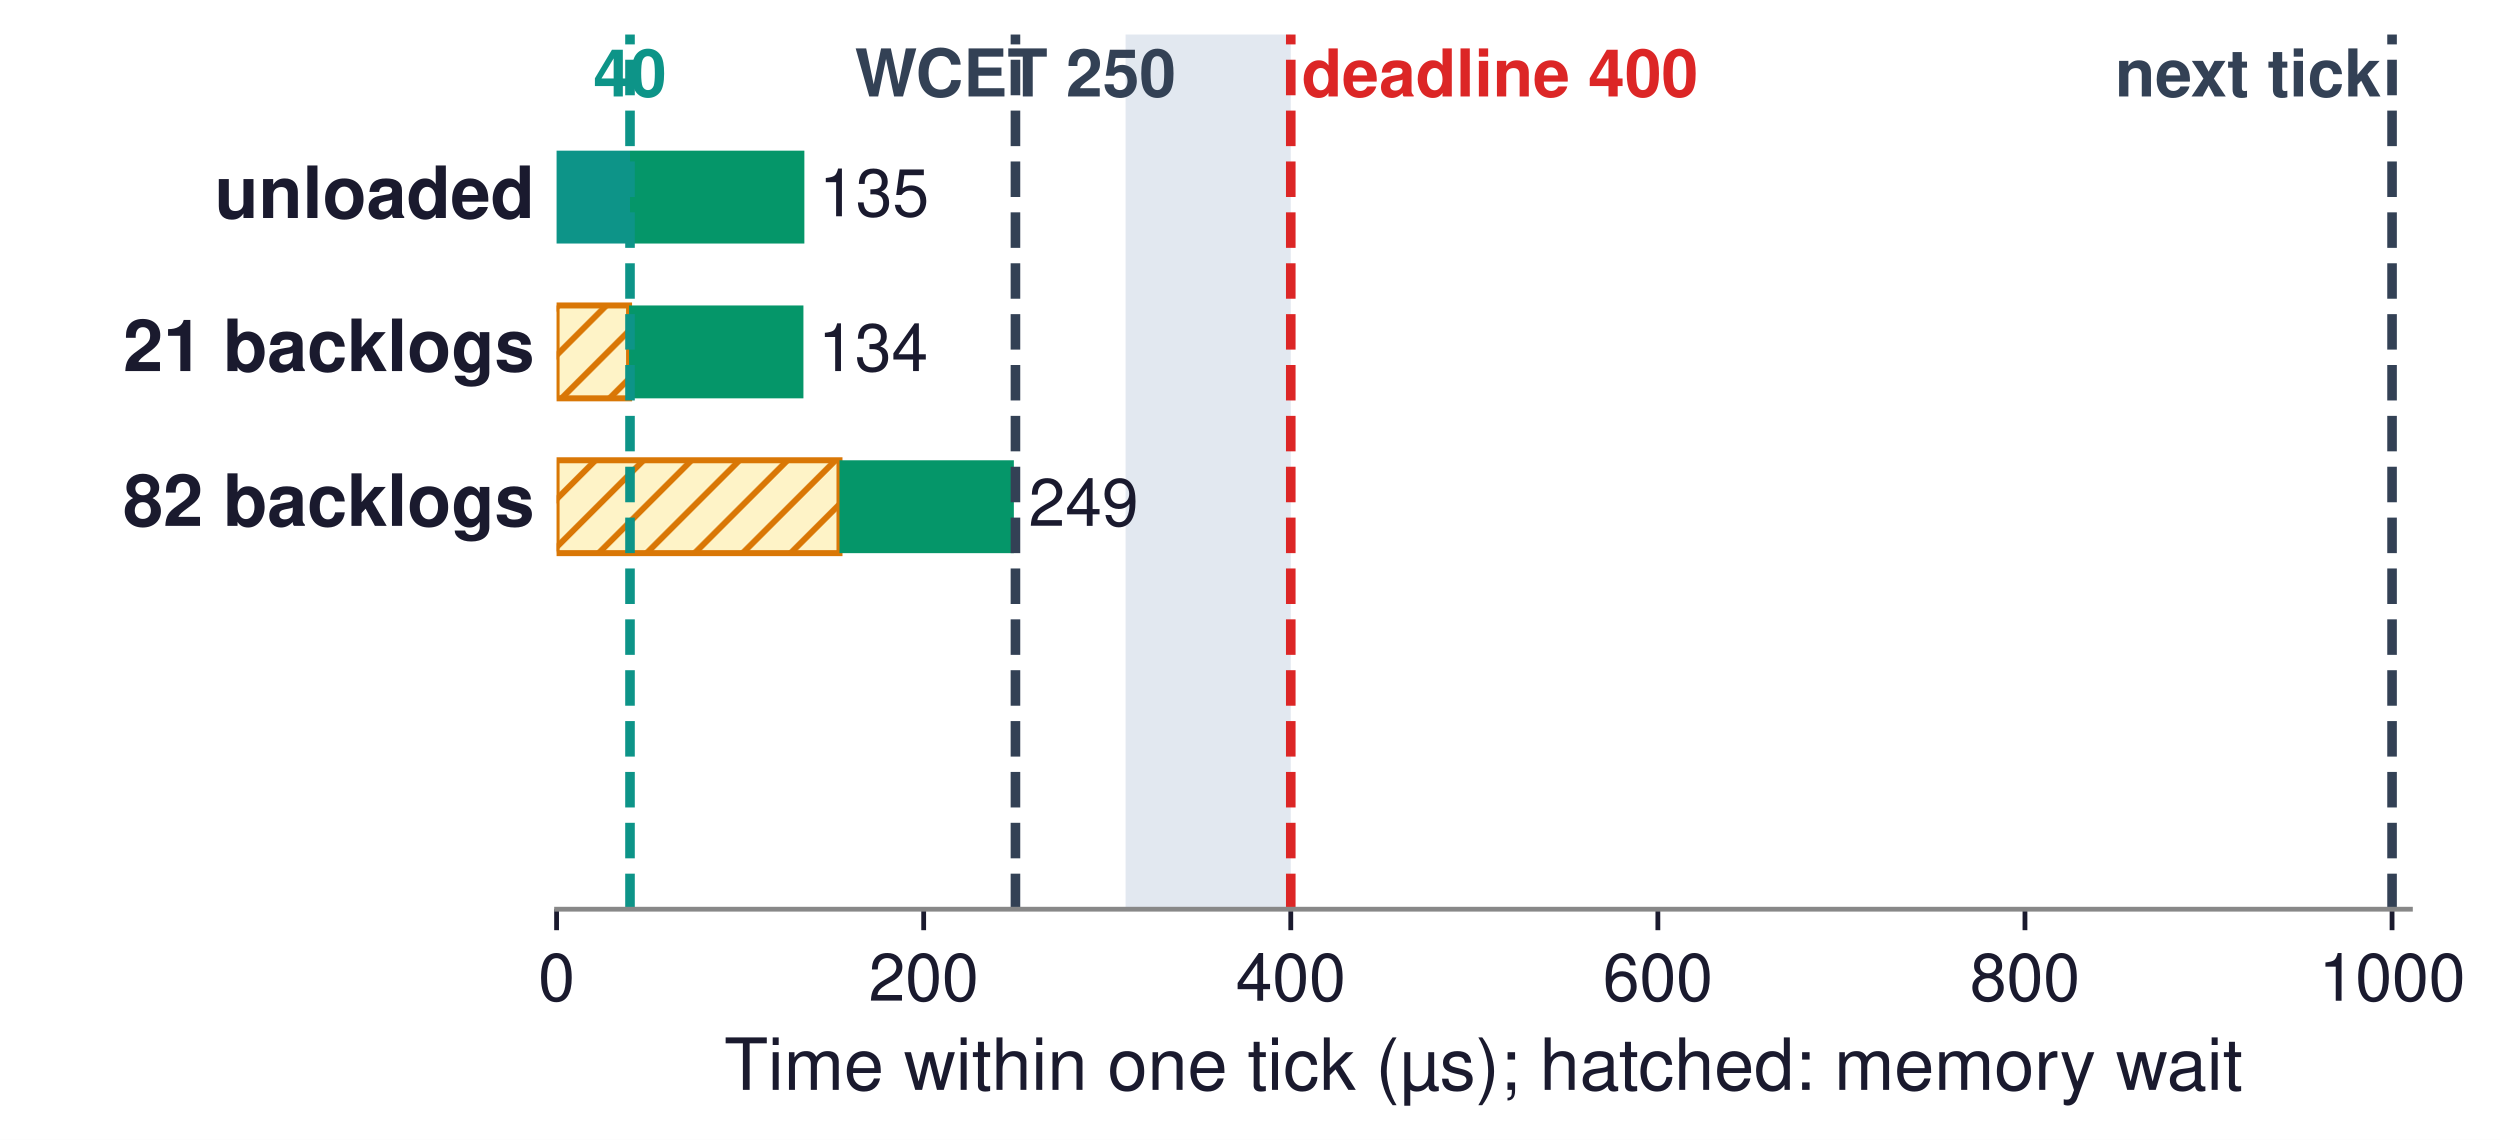
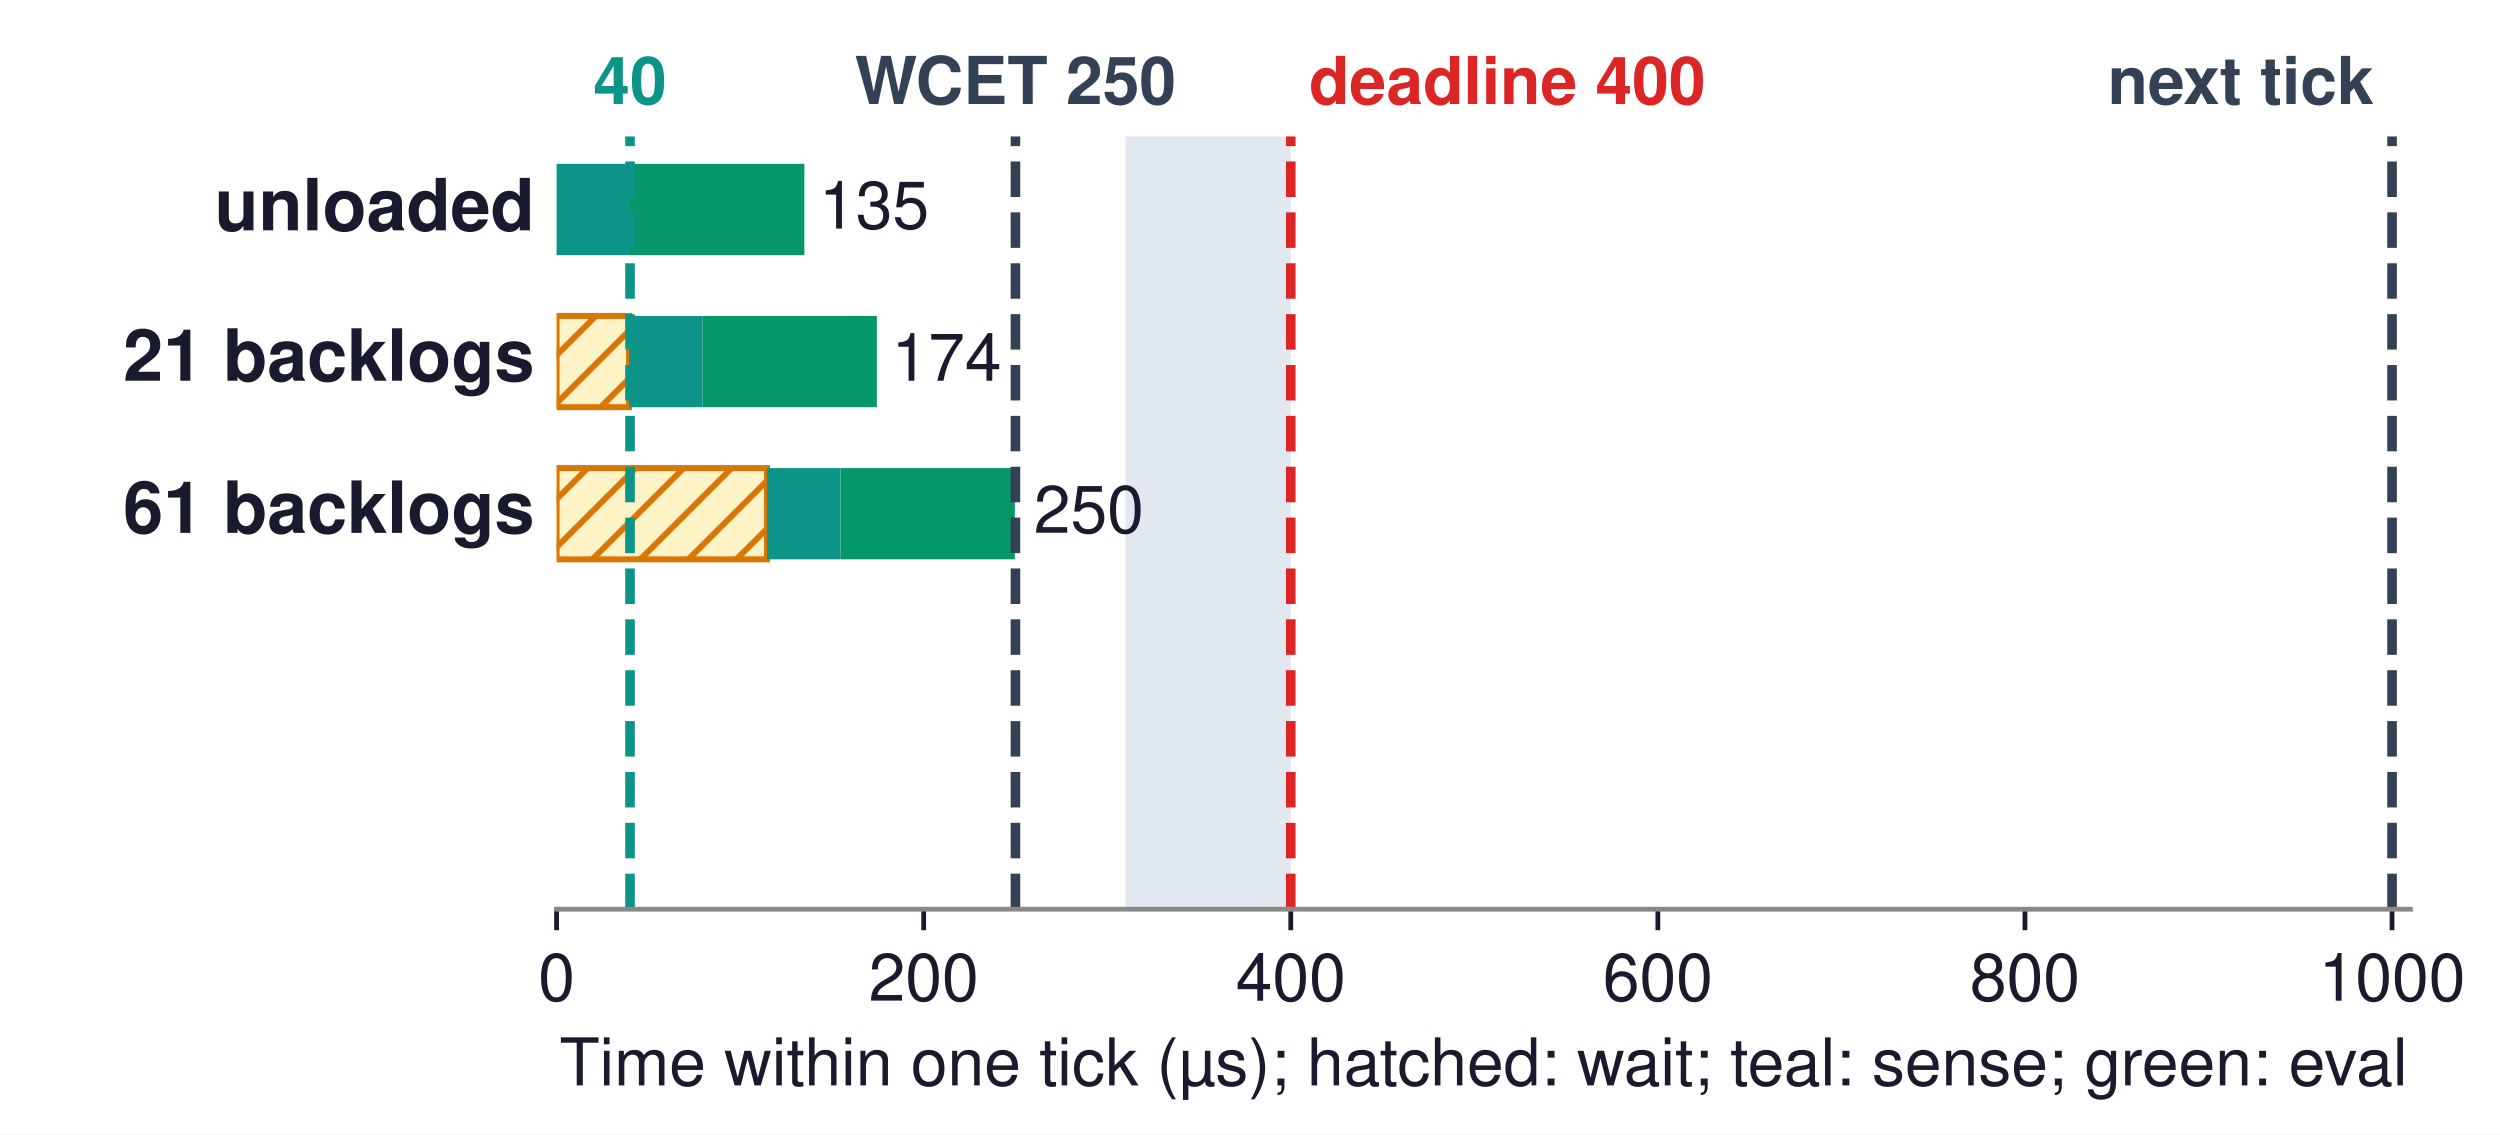
- <svg xmlns="http://www.w3.org/2000/svg" xmlns:xlink="http://www.w3.org/1999/xlink" width="416.737pt" height="190.012pt" viewBox="0 0 416.737 190.012" version="1.1">
+ <svg xmlns="http://www.w3.org/2000/svg" xmlns:xlink="http://www.w3.org/1999/xlink" width="416.737pt" height="189.123pt" viewBox="0 0 416.737 189.123" version="1.1">
  <defs>
    <style type="text/css">*{stroke-linejoin: round; stroke-linecap: butt}</style>
  </defs>
  <g id="figure_1">
    <g id="patch_1">
-       <path d="M 0 190.012  L 416.737 190.012  L 416.737 0  L 0 0  z " style="fill: #ffffff" />
+       <path d="M 0 189.123  L 416.737 189.123  L 416.737 0  L 0 0  z " style="fill: #ffffff" />
    </g>
    <g id="axes_1">
      <g id="patch_2">
        <path d="M 92.779 151.56  L 401.803 151.56  L 401.803 5.76  L 92.779 5.76  z " style="fill: #ffffff" />
      </g>
      <g id="patch_3">
-         <path d="M 92.779 40.597  L 105.018 40.597  L 105.018 25.114  L 92.779 25.114  z " clip-path="url(#pda72980348)" style="fill: #0d9488" />
+         <path d="M 187.628 151.56  L 215.165 151.56  L 215.165 22.749  L 187.628 22.749  z " clip-path="url(#p7c238a6d00)" style="fill: #e2e8f0" />
      </g>
      <g id="patch_4">
-         <path d="M 105.018 40.597  L 134.084 40.597  L 134.084 25.114  L 105.018 25.114  z " clip-path="url(#pda72980348)" style="fill: #059669" />
+         <path d="M 92.779 42.527  L 105.018 42.527  L 105.018 27.313  L 92.779 27.313  z " clip-path="url(#p7c238a6d00)" style="fill: #0d9488" />
      </g>
      <g id="patch_5">
-         <path d="M 92.779 66.402  L 104.861 66.402  L 104.861 50.919  L 92.779 50.919  z " clip-path="url(#pda72980348)" style="fill: url(#h471f9497fb); stroke: #d97706; stroke-linejoin: miter" />
+         <path d="M 105.018 42.527  L 134.084 42.527  L 134.084 27.313  L 105.018 27.313  z " clip-path="url(#p7c238a6d00)" style="fill: #059669" />
      </g>
      <g id="patch_6">
-         <path d="M 104.861 66.402  L 133.927 66.402  L 133.927 50.919  L 104.861 50.919  z " clip-path="url(#pda72980348)" style="fill: #059669" />
+         <path d="M 92.779 67.883  L 104.855 67.883  L 104.855 52.67  L 92.779 52.67  z " clip-path="url(#p7c238a6d00)" style="fill: url(#h3ccbdc9532); stroke: #d97706; stroke-linejoin: miter" />
      </g>
      <g id="patch_7">
-         <path d="M 92.779 92.208  L 139.938 92.208  L 139.938 76.725  L 92.779 76.725  z " clip-path="url(#pda72980348)" style="fill: url(#h471f9497fb); stroke: #d97706; stroke-linejoin: miter" />
+         <path d="M 104.855 67.883  L 117.099 67.883  L 117.099 52.67  L 104.855 52.67  z " clip-path="url(#p7c238a6d00)" style="fill: #0d9488" />
      </g>
      <g id="patch_8">
-         <path d="M 139.938 92.208  L 169.004 92.208  L 169.004 76.725  L 139.938 76.725  z " clip-path="url(#pda72980348)" style="fill: #059669" />
+         <path d="M 117.099 67.883  L 146.166 67.883  L 146.166 52.67  L 117.099 52.67  z " clip-path="url(#p7c238a6d00)" style="fill: #059669" />
      </g>
      <g id="patch_9">
-         <path d="M 92.779 118.013  L 158.339 118.013  L 158.339 102.53  L 92.779 102.53  z " clip-path="url(#pda72980348)" style="fill: url(#hd8c93c7be1); opacity: 0" />
+         <path d="M 92.779 93.24  L 127.856 93.24  L 127.856 78.026  L 92.779 78.026  z " clip-path="url(#p7c238a6d00)" style="fill: url(#h3ccbdc9532); stroke: #d97706; stroke-linejoin: miter" />
      </g>
      <g id="patch_10">
-         <path d="M 158.339 118.013  L 187.405 118.013  L 187.405 102.53  L 158.339 102.53  L 158.339 118.013  z " clip-path="url(#pda72980348)" style="fill: none; opacity: 0" />
+         <path d="M 127.856 93.24  L 140.101 93.24  L 140.101 78.026  L 127.856 78.026  z " clip-path="url(#p7c238a6d00)" style="fill: #0d9488" />
      </g>
      <g id="patch_11">
-         <path d="M 92.779 143.818  L 136.298 143.818  L 136.298 128.335  L 92.779 128.335  z " clip-path="url(#pda72980348)" style="fill: url(#hd8c93c7be1); opacity: 0" />
+         <path d="M 140.101 93.24  L 169.167 93.24  L 169.167 78.026  L 140.101 78.026  z " clip-path="url(#p7c238a6d00)" style="fill: #059669" />
      </g>
      <g id="patch_12">
-         <path d="M 136.298 143.818  L 165.365 143.818  L 165.365 128.335  L 136.298 128.335  L 136.298 143.818  z " clip-path="url(#pda72980348)" style="fill: none; opacity: 0" />
+         <path d="M 92.779 118.597  L 146.257 118.597  L 146.257 103.383  L 92.779 103.383  z " clip-path="url(#p7c238a6d00)" style="fill: url(#h4a3d4e70d4); opacity: 0" />
      </g>
      <g id="patch_13">
-         <path d="M 187.628 151.56  L 215.165 151.56  L 215.165 5.76  L 187.628 5.76  z " clip-path="url(#pda72980348)" style="fill: #e2e8f0" />
+         <path d="M 146.257 118.597  L 158.502 118.597  L 158.502 103.383  L 146.257 103.383  L 146.257 118.597  z " clip-path="url(#p7c238a6d00)" style="fill: none; opacity: 0" />
+       </g>
+       <g id="patch_14">
+         <path d="M 158.502 118.597  L 187.568 118.597  L 187.568 103.383  L 158.502 103.383  L 158.502 118.597  z " clip-path="url(#p7c238a6d00)" style="fill: none; opacity: 0" />
+       </g>
+       <g id="patch_15">
+         <path d="M 92.779 143.953  L 127.516 143.953  L 127.516 128.739  L 92.779 128.739  z " clip-path="url(#p7c238a6d00)" style="fill: url(#h4a3d4e70d4); opacity: 0" />
+       </g>
+       <g id="patch_16">
+         <path d="M 127.516 143.953  L 139.853 143.953  L 139.853 128.739  L 127.516 128.739  L 127.516 143.953  z " clip-path="url(#p7c238a6d00)" style="fill: none; opacity: 0" />
+       </g>
+       <g id="patch_17">
+         <path d="M 139.853 143.953  L 168.919 143.953  L 168.919 128.739  L 139.853 128.739  L 139.853 143.953  z " clip-path="url(#p7c238a6d00)" style="fill: none; opacity: 0" />
      </g>
      <g id="matplotlib.axis_1">
        <g id="xtick_1">
          <g id="line2d_1">
            <defs>
-               <path id="mbcfbfe97de" d="M 0 0  L 0 3.5  " style="stroke: #1a1a2e; stroke-width: 0.8" />
+               <path id="m925bd3affe" d="M 0 0  L 0 3.5  " style="stroke: #1a1a2e; stroke-width: 0.8" />
            </defs>
            <g>
-               <use xlink:href="#mbcfbfe97de" x="92.779" y="151.56" style="fill: #1a1a2e; stroke: #1a1a2e; stroke-width: 0.8" />
+               <use xlink:href="#m925bd3affe" x="92.779" y="151.56" style="fill: #1a1a2e; stroke: #1a1a2e; stroke-width: 0.8" />
            </g>
          </g>
          <g id="text_1">
            <text style="font-size: 11px; font-family: 'Helvetica', 'Arial', 'DejaVu Sans', sans-serif; text-anchor: middle; fill: #1a1a2e" x="92.779" y="166.81" transform="rotate(-0 92.77907 166.81)">0</text>
          </g>
        </g>
        <g id="xtick_2">
          <g id="line2d_2">
            <g>
-               <use xlink:href="#mbcfbfe97de" x="153.972" y="151.56" style="fill: #1a1a2e; stroke: #1a1a2e; stroke-width: 0.8" />
+               <use xlink:href="#m925bd3affe" x="153.972" y="151.56" style="fill: #1a1a2e; stroke: #1a1a2e; stroke-width: 0.8" />
            </g>
          </g>
          <g id="text_2">
            <text style="font-size: 11px; font-family: 'Helvetica', 'Arial', 'DejaVu Sans', sans-serif; text-anchor: middle; fill: #1a1a2e" x="153.972" y="166.81" transform="rotate(-0 153.9719 166.81)">200</text>
          </g>
        </g>
        <g id="xtick_3">
          <g id="line2d_3">
            <g>
-               <use xlink:href="#mbcfbfe97de" x="215.165" y="151.56" style="fill: #1a1a2e; stroke: #1a1a2e; stroke-width: 0.8" />
+               <use xlink:href="#m925bd3affe" x="215.165" y="151.56" style="fill: #1a1a2e; stroke: #1a1a2e; stroke-width: 0.8" />
            </g>
          </g>
          <g id="text_3">
            <text style="font-size: 11px; font-family: 'Helvetica', 'Arial', 'DejaVu Sans', sans-serif; text-anchor: middle; fill: #1a1a2e" x="215.165" y="166.81" transform="rotate(-0 215.1648 166.81)">400</text>
          </g>
        </g>
        <g id="xtick_4">
          <g id="line2d_4">
            <g>
-               <use xlink:href="#mbcfbfe97de" x="276.358" y="151.56" style="fill: #1a1a2e; stroke: #1a1a2e; stroke-width: 0.8" />
+               <use xlink:href="#m925bd3affe" x="276.358" y="151.56" style="fill: #1a1a2e; stroke: #1a1a2e; stroke-width: 0.8" />
            </g>
          </g>
          <g id="text_4">
            <text style="font-size: 11px; font-family: 'Helvetica', 'Arial', 'DejaVu Sans', sans-serif; text-anchor: middle; fill: #1a1a2e" x="276.358" y="166.81" transform="rotate(-0 276.3577 166.81)">600</text>
          </g>
        </g>
        <g id="xtick_5">
          <g id="line2d_5">
            <g>
-               <use xlink:href="#mbcfbfe97de" x="337.551" y="151.56" style="fill: #1a1a2e; stroke: #1a1a2e; stroke-width: 0.8" />
+               <use xlink:href="#m925bd3affe" x="337.551" y="151.56" style="fill: #1a1a2e; stroke: #1a1a2e; stroke-width: 0.8" />
            </g>
          </g>
          <g id="text_5">
            <text style="font-size: 11px; font-family: 'Helvetica', 'Arial', 'DejaVu Sans', sans-serif; text-anchor: middle; fill: #1a1a2e" x="337.551" y="166.81" transform="rotate(-0 337.5506 166.81)">800</text>
          </g>
        </g>
        <g id="xtick_6">
          <g id="line2d_6">
            <g>
-               <use xlink:href="#mbcfbfe97de" x="398.743" y="151.56" style="fill: #1a1a2e; stroke: #1a1a2e; stroke-width: 0.8" />
+               <use xlink:href="#m925bd3affe" x="398.743" y="151.56" style="fill: #1a1a2e; stroke: #1a1a2e; stroke-width: 0.8" />
            </g>
          </g>
          <g id="text_6">
            <text style="font-size: 11px; font-family: 'Helvetica', 'Arial', 'DejaVu Sans', sans-serif; text-anchor: middle; fill: #1a1a2e" x="398.743" y="166.81" transform="rotate(-0 398.7434 166.81)">1000</text>
          </g>
        </g>
        <g id="text_7">
-           <text style="font-size: 12px; font-family: 'Helvetica', 'Arial', 'DejaVu Sans', sans-serif; text-anchor: middle; fill: #1a1a2e" x="247.291" y="181.679" transform="rotate(-0 247.2911 181.6791)">Time within one tick (µs); hatched: memory wait</text>
+           <text style="font-size: 11px; font-family: 'Helvetica', 'Arial', 'DejaVu Sans', sans-serif; text-anchor: middle; fill: #1a1a2e" x="247.291" y="180.929" transform="rotate(-0 247.2911 180.9291)">Time within one tick (µs); hatched: wait; teal: sense; green: eval</text>
        </g>
      </g>
      <g id="matplotlib.axis_2" />
-       <g id="line2d_7">
-         <path d="M 105.018 151.56  L 105.018 5.76  " clip-path="url(#pda72980348)" style="fill: none; stroke-dasharray: 5.92,2.56; stroke-dashoffset: 0; stroke: #0d9488; stroke-width: 1.6" />
-       </g>
-       <g id="line2d_8">
-         <path d="M 169.27 151.56  L 169.27 5.76  " clip-path="url(#pda72980348)" style="fill: none; stroke-dasharray: 5.92,2.56; stroke-dashoffset: 0; stroke: #334155; stroke-width: 1.6" />
-       </g>
-       <g id="line2d_9">
-         <path d="M 215.165 151.56  L 215.165 5.76  " clip-path="url(#pda72980348)" style="fill: none; stroke-dasharray: 5.92,2.56; stroke-dashoffset: 0; stroke: #dc2626; stroke-width: 1.6" />
-       </g>
-       <g id="line2d_10">
-         <path d="M 398.743 151.56  L 398.743 5.76  " clip-path="url(#pda72980348)" style="fill: none; stroke-dasharray: 5.92,2.56; stroke-dashoffset: 0; stroke: #334155; stroke-width: 1.6" />
-       </g>
-       <g id="patch_14">
+       <g id="LineCollection_1">
+         <path d="M 105.018 151.56  L 105.018 22.749  " clip-path="url(#p7c238a6d00)" style="fill: none; stroke-dasharray: 5.92,2.56; stroke-dashoffset: 0; stroke: #0d9488; stroke-width: 1.6" />
+       </g>
+       <g id="LineCollection_2">
+         <path d="M 169.27 151.56  L 169.27 22.749  " clip-path="url(#p7c238a6d00)" style="fill: none; stroke-dasharray: 5.92,2.56; stroke-dashoffset: 0; stroke: #334155; stroke-width: 1.6" />
+       </g>
+       <g id="LineCollection_3">
+         <path d="M 215.165 151.56  L 215.165 22.749  " clip-path="url(#p7c238a6d00)" style="fill: none; stroke-dasharray: 5.92,2.56; stroke-dashoffset: 0; stroke: #dc2626; stroke-width: 1.6" />
+       </g>
+       <g id="LineCollection_4">
+         <path d="M 398.743 151.56  L 398.743 22.749  " clip-path="url(#p7c238a6d00)" style="fill: none; stroke-dasharray: 5.92,2.56; stroke-dashoffset: 0; stroke: #334155; stroke-width: 1.6" />
+       </g>
+       <g id="patch_18">
        <path d="M 92.779 151.56  L 401.803 151.56  " style="fill: none; stroke: #888888; stroke-width: 0.8; stroke-linejoin: miter; stroke-linecap: square" />
      </g>
      <g id="text_8">
-         <text style="font-weight: 700; font-size: 12px; font-family: 'Helvetica', 'Arial', 'DejaVu Sans', sans-serif; text-anchor: end; fill: #1a1a2e" x="89.108" y="36.336" transform="rotate(-0 89.1075 36.33604)">unloaded</text>
+         <text style="font-weight: 700; font-size: 12px; font-family: 'Helvetica', 'Arial', 'DejaVu Sans', sans-serif; text-anchor: end; fill: #1a1a2e" x="89.108" y="38.4" transform="rotate(-0 89.1075 38.40047)">unloaded</text>
      </g>
      <g id="text_9">
-         <text style="font-size: 11px; font-family: 'Helvetica', 'Arial', 'DejaVu Sans', sans-serif; text-anchor: start; fill: #1a1a2e" x="136.532" y="36.046" transform="rotate(-0 136.532 36.04601)">135</text>
+         <text style="font-size: 11px; font-family: 'Helvetica', 'Arial', 'DejaVu Sans', sans-serif; text-anchor: start; fill: #1a1a2e" x="136.532" y="38.11" transform="rotate(-0 136.532 38.11043)">135</text>
      </g>
      <g id="text_10">
-         <text style="font-weight: 700; font-size: 12px; font-family: 'Helvetica', 'Arial', 'DejaVu Sans', sans-serif; text-anchor: end; fill: #1a1a2e" x="89.108" y="61.854" transform="rotate(-0 89.1075 61.85401)">21 backlogs</text>
+         <text style="font-weight: 700; font-size: 12px; font-family: 'Helvetica', 'Arial', 'DejaVu Sans', sans-serif; text-anchor: end; fill: #1a1a2e" x="89.108" y="63.47" transform="rotate(-0 89.1075 63.46965)">21 backlogs</text>
      </g>
      <g id="text_11">
-         <text style="font-size: 11px; font-family: 'Helvetica', 'Arial', 'DejaVu Sans', sans-serif; text-anchor: start; fill: #1a1a2e" x="136.375" y="61.851" transform="rotate(-0 136.3752 61.85131)">134</text>
+         <text style="font-size: 11px; font-family: 'Helvetica', 'Arial', 'DejaVu Sans', sans-serif; text-anchor: start; fill: #1a1a2e" x="148.614" y="63.467" transform="rotate(-0 148.6137 63.46695)">174</text>
      </g>
      <g id="text_12">
-         <text style="font-weight: 700; font-size: 12px; font-family: 'Helvetica', 'Arial', 'DejaVu Sans', sans-serif; text-anchor: end; fill: #1a1a2e" x="89.108" y="87.659" transform="rotate(-0 89.1075 87.65932)">82 backlogs</text>
+         <text style="font-weight: 700; font-size: 12px; font-family: 'Helvetica', 'Arial', 'DejaVu Sans', sans-serif; text-anchor: end; fill: #1a1a2e" x="89.108" y="88.826" transform="rotate(-0 89.1075 88.82617)">61 backlogs</text>
      </g>
      <g id="text_13">
-         <text style="font-size: 11px; font-family: 'Helvetica', 'Arial', 'DejaVu Sans', sans-serif; text-anchor: start; fill: #1a1a2e" x="171.452" y="87.657" transform="rotate(-0 171.452 87.65662)">249</text>
+         <text style="font-size: 11px; font-family: 'Helvetica', 'Arial', 'DejaVu Sans', sans-serif; text-anchor: start; fill: #1a1a2e" x="172.33" y="88.823" transform="rotate(-0 172.3298 88.82347)">250</text>
      </g>
      <g id="text_14">
-         <text style="font-weight: 700; font-size: 12px; font-family: 'Helvetica', 'Arial', 'DejaVu Sans', sans-serif; text-anchor: end; fill: #1a1a2e; opacity: 0" x="89.108" y="113.465" transform="rotate(-0 89.1075 113.4646)">114 backlogs</text>
+         <text style="font-weight: 700; font-size: 12px; font-family: 'Helvetica', 'Arial', 'DejaVu Sans', sans-serif; text-anchor: end; fill: #1a1a2e; opacity: 0" x="89.108" y="114.183" transform="rotate(-0 89.1075 114.1827)">93 backlogs</text>
      </g>
      <g id="text_15">
-         <text style="font-size: 11px; font-family: 'Helvetica', 'Arial', 'DejaVu Sans', sans-serif; text-anchor: start; fill: #1a1a2e; opacity: 0" x="189.853" y="113.462" transform="rotate(-0 189.853 113.4619)">309</text>
+         <text style="font-size: 11px; font-family: 'Helvetica', 'Arial', 'DejaVu Sans', sans-serif; text-anchor: start; fill: #1a1a2e; opacity: 0" x="190.688" y="114.18" transform="rotate(-0 190.6877 114.18)">310</text>
      </g>
      <g id="text_16">
-         <text style="font-weight: 700; font-size: 12px; font-family: 'Helvetica', 'Arial', 'DejaVu Sans', sans-serif; text-anchor: end; fill: #1a1a2e; opacity: 0" x="89.108" y="139.557" transform="rotate(-0 89.1075 139.5573)">5, one channel</text>
+         <text style="font-weight: 700; font-size: 12px; font-family: 'Helvetica', 'Arial', 'DejaVu Sans', sans-serif; text-anchor: end; fill: #1a1a2e; opacity: 0" x="89.108" y="139.827" transform="rotate(-0 89.1075 139.8266)">4, one channel</text>
      </g>
      <g id="text_17">
-         <text style="font-size: 11px; font-family: 'Helvetica', 'Arial', 'DejaVu Sans', sans-serif; text-anchor: start; fill: #1a1a2e; opacity: 0" x="167.813" y="139.267" transform="rotate(-0 167.8125 139.2672)">237</text>
+         <text style="font-size: 11px; font-family: 'Helvetica', 'Arial', 'DejaVu Sans', sans-serif; text-anchor: start; fill: #1a1a2e; opacity: 0" x="172.33" y="139.537" transform="rotate(-0 172.3298 139.5365)">249</text>
      </g>
      <g id="text_18">
-         <text style="font-weight: 700; font-size: 11px; font-family: 'Helvetica', 'Arial', 'DejaVu Sans', sans-serif; text-anchor: middle; fill: #0d9488" x="105.018" y="16.082" transform="rotate(-0 105.0176 16.08212)">40</text>
+         <text style="font-weight: 700; font-size: 11px; font-family: 'Helvetica', 'Arial', 'DejaVu Sans', sans-serif; text-anchor: middle; fill: #0d9488" x="105.018" y="17.33" transform="rotate(-0 105.0176 17.32982)">40</text>
      </g>
      <g id="text_19">
-         <text style="font-weight: 700; font-size: 11px; font-family: 'Helvetica', 'Arial', 'DejaVu Sans', sans-serif; text-anchor: middle; fill: #334155" x="169.27" y="16.082" transform="rotate(-0 169.2702 16.08212)">WCET 250</text>
+         <text style="font-weight: 700; font-size: 11px; font-family: 'Helvetica', 'Arial', 'DejaVu Sans', sans-serif; text-anchor: middle; fill: #334155" x="169.27" y="17.33" transform="rotate(-0 169.2702 17.32982)">WCET 250</text>
      </g>
      <g id="text_20">
-         <text style="font-weight: 700; font-size: 11px; font-family: 'Helvetica', 'Arial', 'DejaVu Sans', sans-serif; text-anchor: start; fill: #dc2626" x="217.001" y="16.082" transform="rotate(-0 217.0006 16.08212)">deadline 400</text>
+         <text style="font-weight: 700; font-size: 11px; font-family: 'Helvetica', 'Arial', 'DejaVu Sans', sans-serif; text-anchor: start; fill: #dc2626" x="218.224" y="17.33" transform="rotate(-0 218.2245 17.32982)">deadline 400</text>
      </g>
      <g id="text_21">
-         <text style="font-weight: 700; font-size: 11px; font-family: 'Helvetica', 'Arial', 'DejaVu Sans', sans-serif; text-anchor: end; fill: #334155" x="396.908" y="16.082" transform="rotate(-0 396.9076 16.08212)">next tick</text>
+         <text style="font-weight: 700; font-size: 11px; font-family: 'Helvetica', 'Arial', 'DejaVu Sans', sans-serif; text-anchor: end; fill: #334155" x="395.684" y="17.33" transform="rotate(-0 395.6838 17.32982)">next tick</text>
      </g>
    </g>
  </g>
  <defs>
-     <clipPath id="pda72980348">
+     <clipPath id="p7c238a6d00">
      <rect x="92.779" y="5.76" width="309.024" height="145.8" />
    </clipPath>
  </defs>
  <defs>
-     <pattern id="h471f9497fb" patternUnits="userSpaceOnUse" x="0" y="0" width="72" height="72">
+     <pattern id="h3ccbdc9532" patternUnits="userSpaceOnUse" x="0" y="0" width="72" height="72">
      <rect x="0" y="0" width="73" height="73" fill="#fef3c7" />
      <path d="M -36 36  L 36 -36  M -32 40  L 40 -32  M -28 44  L 44 -28  M -24 48  L 48 -24  M -20 52  L 52 -20  M -16 56  L 56 -16  M -12 60  L 60 -12  M -8 64  L 64 -8  M -4 68  L 68 -4  M 0 72  L 72 0  M 4 76  L 76 4  M 8 80  L 80 8  M 12 84  L 84 12  M 16 88  L 88 16  M 20 92  L 92 20  M 24 96  L 96 24  M 28 100  L 100 28  M 32 104  L 104 32  M 36 108  L 108 36  " style="fill: #d97706; stroke: #d97706; stroke-width: 1.0; stroke-linecap: butt; stroke-linejoin: miter" />
    </pattern>
-     <pattern id="hd8c93c7be1" patternUnits="userSpaceOnUse" x="0" y="0" width="72" height="72">
+     <pattern id="h4a3d4e70d4" patternUnits="userSpaceOnUse" x="0" y="0" width="72" height="72">
      <rect x="0" y="0" width="73" height="73" fill="none" />
      <path d="M -36 36  L 36 -36  M -32 40  L 40 -32  M -28 44  L 44 -28  M -24 48  L 48 -24  M -20 52  L 52 -20  M -16 56  L 56 -16  M -12 60  L 60 -12  M -8 64  L 64 -8  M -4 68  L 68 -4  M 0 72  L 72 0  M 4 76  L 76 4  M 8 80  L 80 8  M 12 84  L 84 12  M 16 88  L 88 16  M 20 92  L 92 20  M 24 96  L 96 24  M 28 100  L 100 28  M 32 104  L 104 32  M 36 108  L 108 36  " style="fill: #000000; stroke: #000000; stroke-width: 1.0; stroke-linecap: butt; stroke-linejoin: miter" />
    </pattern>
  </defs>
</svg>
